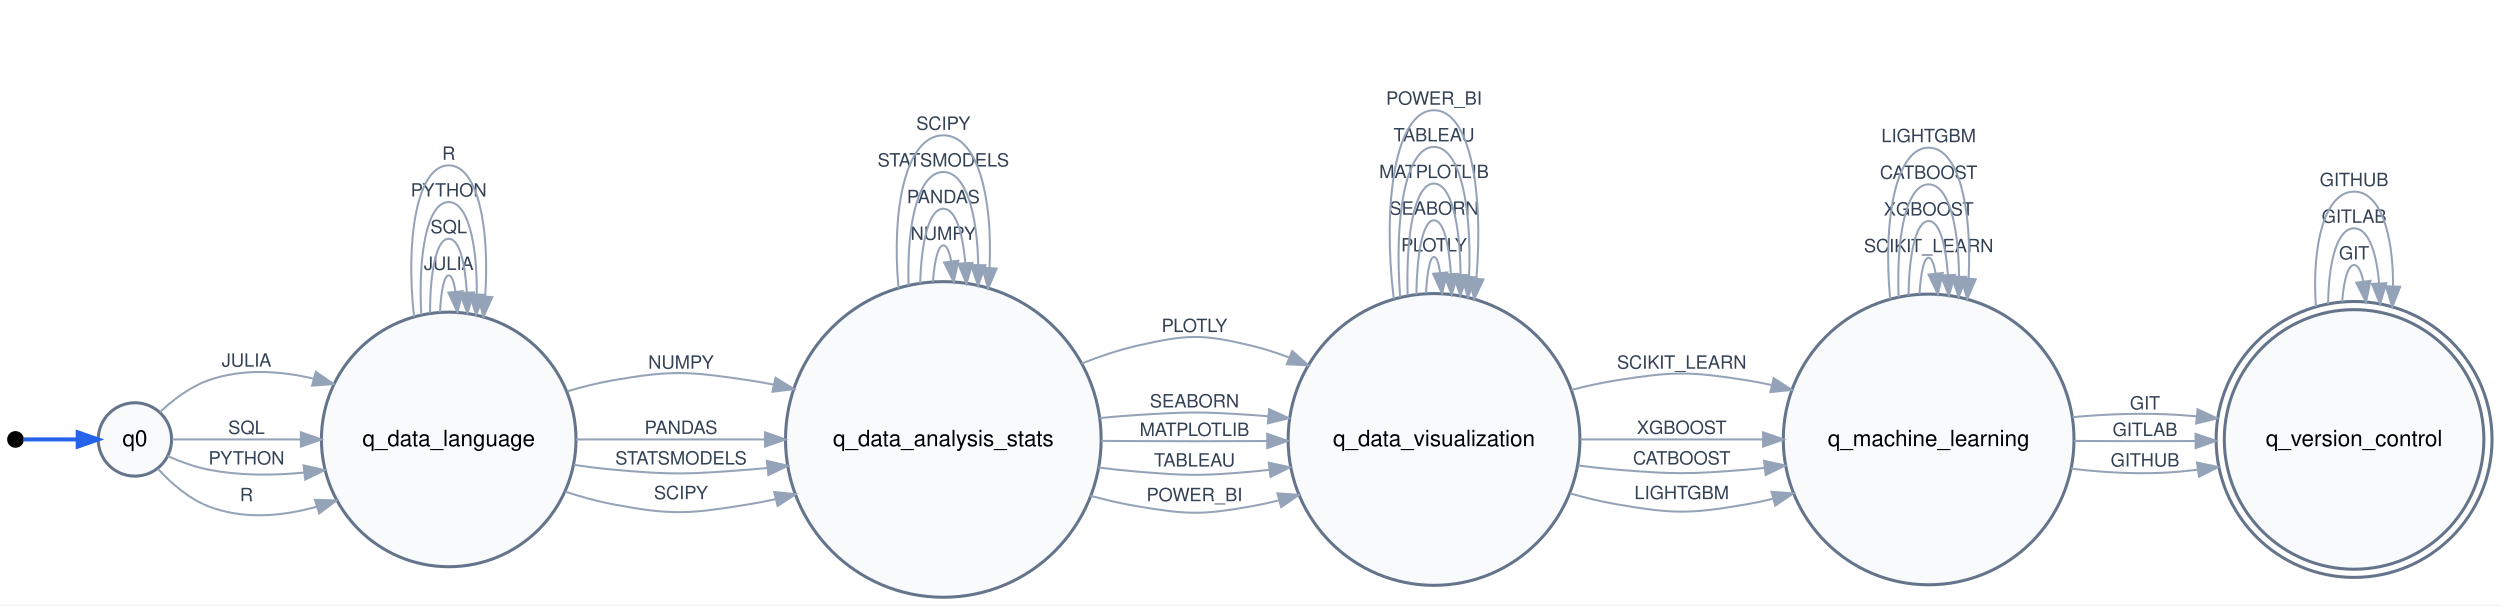
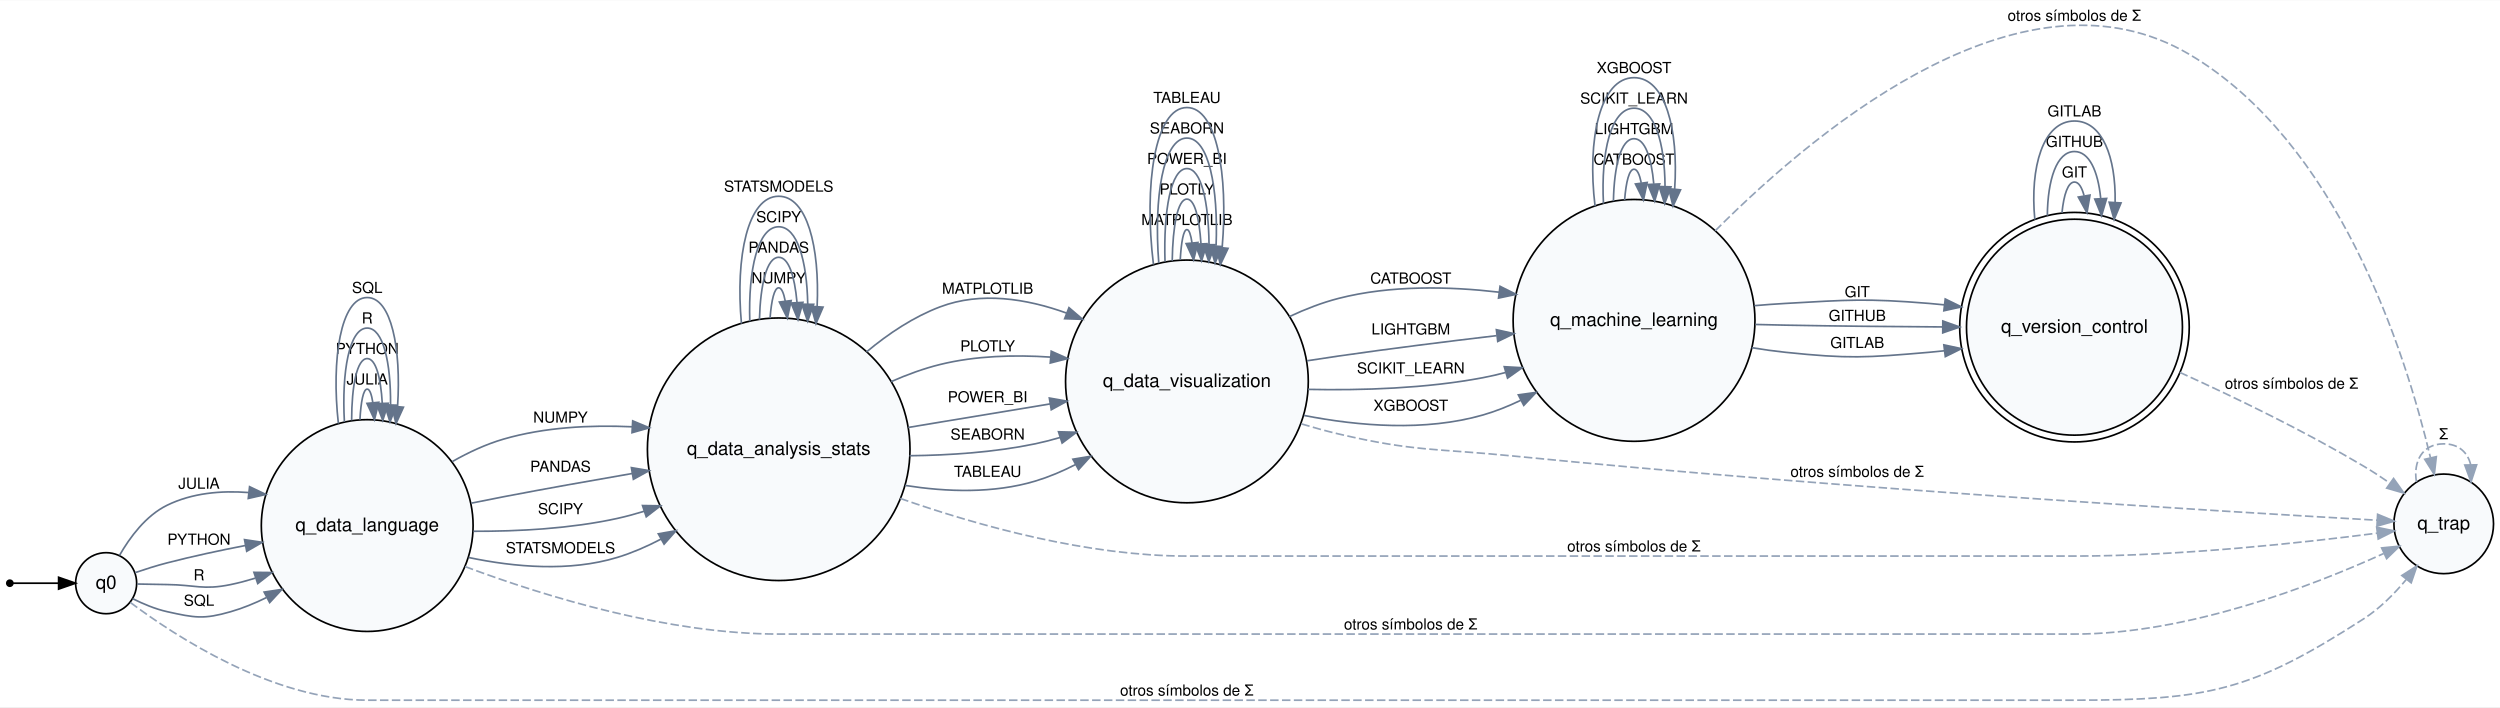
- <svg xmlns="http://www.w3.org/2000/svg" width="1227pt" height="297pt" viewBox="0.00 0.00 1226.70 296.76">
-   <g id="graph0" class="graph" transform="scale(1 1) rotate(0) translate(4 292.7587)">
-     <polygon fill="#ffffff" stroke="transparent" points="-4,4 -4,-292.759 1222.695,-292.759 1222.695,4 -4,4" />
+ <svg xmlns="http://www.w3.org/2000/svg" width="1474pt" height="417pt" viewBox="0.00 0.00 1474.49 416.80">
+   <g id="graph0" class="graph" transform="scale(1 1) rotate(0) translate(4 412.8)">
+     <polygon fill="#ffffff" stroke="transparent" points="-4,4 -4,-412.8 1470.487,-412.8 1470.487,4 -4,4" />
    <g id="node1" class="node">
-       <ellipse fill="#000000" stroke="#000000" cx="3.6" cy="-77.217" rx="3.6" ry="3.6" />
+       <ellipse fill="#000000" stroke="#000000" cx="1.8" cy="-69" rx="1.8" ry="1.8" />
    </g>
    <g id="node2" class="node">
-       <ellipse fill="#f8fafc" stroke="#64748b" stroke-width="1.5" cx="62.2" cy="-77.217" rx="18" ry="18" />
-       <text text-anchor="middle" x="62.2" y="-73.917" font-family="Helvetica,sans-Serif" font-size="11.00" fill="#000000">q0</text>
+       <ellipse fill="#f8fafc" stroke="#000000" cx="58.6" cy="-69" rx="18" ry="18" />
+       <text text-anchor="middle" x="58.6" y="-65.7" font-family="Helvetica,sans-Serif" font-size="11.00" fill="#000000">q0</text>
    </g>
    <g id="edge1" class="edge">
-       <path fill="none" stroke="#2563eb" stroke-width="2" d="M7.445,-77.217C12.945,-77.217 23.549,-77.217 33.973,-77.217" />
-       <polygon fill="#2563eb" stroke="#2563eb" stroke-width="2" points="34.14,-80.718 44.14,-77.217 34.14,-73.718 34.14,-80.718" />
+       <path fill="none" stroke="#000000" d="M3.69,-69C8.052,-69 19.311,-69 30.506,-69" />
+       <polygon fill="#000000" stroke="#000000" points="30.57,-72.5 40.57,-69 30.57,-65.5 30.57,-72.5" />
+     </g>
+     <g id="node4" class="node">
+       <ellipse fill="#f8fafc" stroke="#000000" cx="212.576" cy="-103" rx="62.456" ry="62.456" />
+       <text text-anchor="middle" x="212.576" y="-99.7" font-family="Helvetica,sans-Serif" font-size="11.00" fill="#000000">q_data_language</text>
+     </g>
+     <g id="edge2" class="edge">
+       <path fill="none" stroke="#64748b" d="M66.476,-85.403C72.541,-95.982 82.019,-108.87 94.6,-115 109.314,-122.169 126.266,-123.728 142.648,-122.47" />
+       <polygon fill="#64748b" stroke="#64748b" points="143.197,-125.931 152.749,-121.348 142.424,-118.973 143.197,-125.931" />
+       <text text-anchor="middle" x="113.349" y="-124.7" font-family="Helvetica,sans-Serif" font-size="9.00" fill="#000000">JULIA</text>
+     </g>
+     <g id="edge3" class="edge">
+       <path fill="none" stroke="#64748b" d="M75.669,-75.224C81.609,-77.246 88.349,-79.384 94.6,-81 109.409,-84.83 125.428,-88.272 140.744,-91.235" />
+       <polygon fill="#64748b" stroke="#64748b" points="140.211,-94.696 150.687,-93.111 141.51,-87.817 140.211,-94.696" />
+       <text text-anchor="middle" x="113.349" y="-91.7" font-family="Helvetica,sans-Serif" font-size="9.00" fill="#000000">PYTHON</text>
+     </g>
+     <g id="edge4" class="edge">
+       <path fill="none" stroke="#64748b" d="M76.913,-68.514C82.582,-68.385 88.849,-68.264 94.6,-68.2 111.265,-68.015 115.778,-64.823 132.098,-68.2 136.877,-69.189 141.721,-70.476 146.54,-71.971" />
+       <polygon fill="#64748b" stroke="#64748b" points="145.77,-75.406 156.365,-75.303 148.019,-68.777 145.77,-75.406" />
+       <text text-anchor="middle" x="113.349" y="-70.7" font-family="Helvetica,sans-Serif" font-size="9.00" fill="#000000">R</text>
+     </g>
+     <g id="edge5" class="edge">
+       <path fill="none" stroke="#64748b" d="M74.197,-59.908C80.343,-56.818 87.597,-53.754 94.6,-52.2 110.87,-48.59 116.088,-47.57 132.098,-52.2 139.19,-54.251 146.259,-57.135 153.096,-60.496" />
+       <polygon fill="#64748b" stroke="#64748b" points="151.781,-63.76 162.257,-65.345 155.056,-57.573 151.781,-63.76" />
+       <text text-anchor="middle" x="113.349" y="-55.7" font-family="Helvetica,sans-Serif" font-size="9.00" fill="#000000">SQL</text>
+     </g>
+     <g id="node7" class="node">
+       <ellipse fill="#f8fafc" stroke="#000000" cx="1437.3" cy="-104" rx="29.375" ry="29.375" />
+       <text text-anchor="middle" x="1437.3" y="-100.7" font-family="Helvetica,sans-Serif" font-size="11.00" fill="#000000">q_trap</text>
+     </g>
+     <g id="edge42" class="edge">
+       <path fill="none" stroke="#94a3b8" stroke-dasharray="5,2" d="M72.928,-57.606C99.061,-38.008 156.919,0 212.576,0 212.576,0 212.576,0 1219.511,0 1298.278,0 1323.903,-5.333 1390.113,-48 1399.507,-54.054 1408.014,-62.553 1415.135,-71.105" />
+       <polygon fill="#94a3b8" stroke="#94a3b8" points="1412.593,-73.536 1421.521,-79.242 1418.1,-69.214 1412.593,-73.536" />
+       <text text-anchor="middle" x="696.041" y="-2.7" font-family="Helvetica,sans-Serif" font-size="9.00" fill="#000000">otros símbolos de Σ</text>
    </g>
    <g id="node3" class="node">
-       <ellipse fill="#f8fafc" stroke="#64748b" stroke-width="1.5" cx="216.176" cy="-77.217" rx="62.456" ry="62.456" />
-       <text text-anchor="middle" x="216.176" y="-73.917" font-family="Helvetica,sans-Serif" font-size="11.00" fill="#000000">q_data_language</text>
-     </g>
-     <g id="edge2" class="edge">
-       <path fill="none" stroke="#94a3b8" d="M74.519,-90.667C80.922,-96.66 89.269,-103.068 98.2,-106.217 114.661,-112.023 132.809,-111.044 149.832,-107.061" />
-       <polygon fill="#94a3b8" stroke="#94a3b8" points="150.961,-110.382 159.703,-104.397 149.137,-103.623 150.961,-110.382" />
-       <text text-anchor="middle" x="116.949" y="-112.917" font-family="Helvetica,sans-Serif" font-size="9.00" fill="#334155">JULIA</text>
-     </g>
-     <g id="edge3" class="edge">
-       <path fill="none" stroke="#94a3b8" d="M80.468,-77.217C96.22,-77.217 120.046,-77.217 143.361,-77.217" />
-       <polygon fill="#94a3b8" stroke="#94a3b8" points="143.65,-80.718 153.65,-77.217 143.65,-73.718 143.65,-80.718" />
-       <text text-anchor="middle" x="116.949" y="-79.917" font-family="Helvetica,sans-Serif" font-size="9.00" fill="#334155">SQL</text>
-     </g>
-     <g id="edge4" class="edge">
-       <path fill="none" stroke="#94a3b8" d="M78.268,-69.044C84.349,-66.374 91.438,-63.753 98.2,-62.417 113.317,-59.431 129.649,-59.445 145.203,-60.963" />
-       <polygon fill="#94a3b8" stroke="#94a3b8" points="144.947,-64.457 155.29,-62.161 145.773,-57.506 144.947,-64.457" />
-       <text text-anchor="middle" x="116.949" y="-64.917" font-family="Helvetica,sans-Serif" font-size="9.00" fill="#334155">PYTHON</text>
-     </g>
-     <g id="edge5" class="edge">
-       <path fill="none" stroke="#94a3b8" d="M73.558,-62.727C79.954,-55.766 88.581,-48.142 98.2,-44.417 115.178,-37.843 133.999,-39.338 151.531,-44.239" />
-       <polygon fill="#94a3b8" stroke="#94a3b8" points="150.528,-47.593 161.118,-47.283 152.646,-40.921 150.528,-47.593" />
-       <text text-anchor="middle" x="116.949" y="-46.917" font-family="Helvetica,sans-Serif" font-size="9.00" fill="#334155">R</text>
+       <ellipse fill="#f8fafc" stroke="#000000" cx="455.276" cy="-148" rx="77.436" ry="77.436" />
+       <text text-anchor="middle" x="455.276" y="-144.7" font-family="Helvetica,sans-Serif" font-size="11.00" fill="#000000">q_data_analysis_stats</text>
+     </g>
+     <g id="edge7" class="edge">
+       <path fill="none" stroke="#64748b" d="M450.173,-225.336C451.013,-236.054 452.714,-243.217 455.276,-243.217 456.916,-243.217 458.204,-240.277 459.139,-235.346" />
+       <polygon fill="#64748b" stroke="#64748b" points="462.623,-235.69 460.378,-225.336 455.676,-234.83 462.623,-235.69" />
+       <text text-anchor="middle" x="455.276" y="-245.917" font-family="Helvetica,sans-Serif" font-size="9.00" fill="#000000">NUMPY</text>
+     </g>
+     <g id="edge8" class="edge">
+       <path fill="none" stroke="#64748b" d="M443.915,-224.462C444.489,-245.317 448.276,-261.217 455.276,-261.217 461.072,-261.217 464.665,-250.313 466.055,-234.721" />
+       <polygon fill="#64748b" stroke="#64748b" points="469.565,-234.644 466.636,-224.462 462.576,-234.249 469.565,-234.644" />
+       <text text-anchor="middle" x="455.276" y="-263.917" font-family="Helvetica,sans-Serif" font-size="9.00" fill="#000000">PANDAS</text>
+     </g>
+     <g id="edge11" class="edge">
+       <path fill="none" stroke="#64748b" d="M438.224,-223.512C437.261,-253.797 442.944,-279.217 455.276,-279.217 466.21,-279.217 471.917,-259.23 472.399,-233.587" />
+       <polygon fill="#64748b" stroke="#64748b" points="475.898,-233.486 472.327,-223.512 468.898,-233.536 475.898,-233.486" />
+       <text text-anchor="middle" x="455.276" y="-281.917" font-family="Helvetica,sans-Serif" font-size="9.00" fill="#000000">SCIPY</text>
+     </g>
+     <g id="edge13" class="edge">
+       <path fill="none" stroke="#64748b" d="M433.308,-222.089C429.665,-261.452 436.987,-297.217 455.276,-297.217 471.992,-297.217 479.546,-267.335 477.939,-232.137" />
+       <polygon fill="#64748b" stroke="#64748b" points="481.426,-231.823 477.243,-222.089 474.442,-232.307 481.426,-231.823" />
+       <text text-anchor="middle" x="455.276" y="-299.917" font-family="Helvetica,sans-Serif" font-size="9.00" fill="#000000">STATSMODELS</text>
+     </g>
+     <g id="node5" class="node">
+       <ellipse fill="#f8fafc" stroke="#000000" cx="696.041" cy="-188" rx="71.582" ry="71.582" />
+       <text text-anchor="middle" x="696.041" y="-184.7" font-family="Helvetica,sans-Serif" font-size="11.00" fill="#000000">q_data_visualization</text>
    </g>
    <g id="edge6" class="edge">
-       <path fill="none" stroke="#94a3b8" d="M211.887,-139.643C212.473,-150.307 213.903,-157.696 216.176,-157.696 217.632,-157.696 218.742,-154.663 219.506,-149.68" />
-       <polygon fill="#94a3b8" stroke="#94a3b8" points="222.998,-149.93 220.464,-139.643 216.029,-149.265 222.998,-149.93" />
-       <text text-anchor="middle" x="216.176" y="-160.396" font-family="Helvetica,sans-Serif" font-size="9.00" fill="#334155">JULIA</text>
-     </g>
-     <g id="edge7" class="edge">
-       <path fill="none" stroke="#94a3b8" d="M206.989,-139.246C207.036,-159.538 210.099,-175.696 216.176,-175.696 221.208,-175.696 224.173,-164.615 225.071,-149.282" />
-       <polygon fill="#94a3b8" stroke="#94a3b8" points="228.571,-149.344 225.363,-139.246 221.574,-149.14 228.571,-149.344" />
-       <text text-anchor="middle" x="216.176" y="-178.396" font-family="Helvetica,sans-Serif" font-size="9.00" fill="#334155">SQL</text>
-     </g>
-     <g id="edge8" class="edge">
-       <path fill="none" stroke="#94a3b8" d="M202.731,-138.341C201.071,-167.742 205.553,-193.696 216.176,-193.696 225.554,-193.696 230.146,-173.469 229.951,-148.499" />
-       <polygon fill="#94a3b8" stroke="#94a3b8" points="233.444,-148.222 229.621,-138.341 226.448,-148.45 233.444,-148.222" />
-       <text text-anchor="middle" x="216.176" y="-196.396" font-family="Helvetica,sans-Serif" font-size="9.00" fill="#334155">PYTHON</text>
+       <path fill="none" stroke="#64748b" d="M507.057,-205.399C520.064,-216.265 534.822,-226.076 550.493,-232 574.472,-241.065 601.202,-236.922 625.146,-228.286" />
+       <polygon fill="#64748b" stroke="#64748b" points="626.476,-231.524 634.521,-224.63 623.933,-225.002 626.476,-231.524" />
+       <text text-anchor="middle" x="578.496" y="-239.7" font-family="Helvetica,sans-Serif" font-size="9.00" fill="#000000">MATPLOTLIB</text>
    </g>
    <g id="edge9" class="edge">
-       <path fill="none" stroke="#94a3b8" d="M199.175,-137.371C194.909,-175.35 200.576,-211.696 216.176,-211.696 230.374,-211.696 236.344,-181.587 234.086,-147.543" />
-       <polygon fill="#94a3b8" stroke="#94a3b8" points="237.553,-147.02 233.177,-137.371 230.581,-147.643 237.553,-147.02" />
-       <text text-anchor="middle" x="216.176" y="-214.396" font-family="Helvetica,sans-Serif" font-size="9.00" fill="#334155">R</text>
-     </g>
-     <g id="node4" class="node">
-       <ellipse fill="#f8fafc" stroke="#64748b" stroke-width="1.5" cx="458.875" cy="-77.217" rx="77.436" ry="77.436" />
-       <text text-anchor="middle" x="458.875" y="-73.917" font-family="Helvetica,sans-Serif" font-size="11.00" fill="#000000">q_data_analysis_stats</text>
+       <path fill="none" stroke="#64748b" d="M521.55,-187.872C530.991,-192.033 540.794,-195.608 550.493,-198 571.298,-203.13 594.248,-203.778 615.653,-202.345" />
+       <polygon fill="#64748b" stroke="#64748b" points="616.013,-205.827 625.691,-201.517 615.437,-198.851 616.013,-205.827" />
+       <text text-anchor="middle" x="578.496" y="-205.7" font-family="Helvetica,sans-Serif" font-size="9.00" fill="#000000">PLOTLY</text>
    </g>
    <g id="edge10" class="edge">
-       <path fill="none" stroke="#94a3b8" d="M274.433,-100.849C281.812,-103.055 289.339,-104.94 296.654,-106.217 325.989,-111.342 334.203,-110.603 363.658,-106.217 367.584,-105.633 371.572,-104.92 375.579,-104.106" />
-       <polygon fill="#94a3b8" stroke="#94a3b8" points="376.551,-107.475 385.555,-101.891 375.034,-100.642 376.551,-107.475" />
-       <text text-anchor="middle" x="330.156" y="-111.917" font-family="Helvetica,sans-Serif" font-size="9.00" fill="#334155">NUMPY</text>
-     </g>
-     <g id="edge11" class="edge">
-       <path fill="none" stroke="#94a3b8" d="M278.677,-77.217C306.816,-77.217 340.526,-77.217 371.138,-77.217" />
-       <polygon fill="#94a3b8" stroke="#94a3b8" points="371.388,-80.718 381.388,-77.217 371.388,-73.718 371.388,-80.718" />
-       <text text-anchor="middle" x="330.156" y="-79.917" font-family="Helvetica,sans-Serif" font-size="9.00" fill="#334155">PANDAS</text>
+       <path fill="none" stroke="#64748b" d="M531.669,-160.858C538.037,-161.923 544.375,-162.982 550.493,-164 571.538,-167.503 594.299,-171.268 615.431,-174.753" />
+       <polygon fill="#64748b" stroke="#64748b" points="614.899,-178.213 625.335,-176.386 616.038,-171.306 614.899,-178.213" />
+       <text text-anchor="middle" x="578.496" y="-175.7" font-family="Helvetica,sans-Serif" font-size="9.00" fill="#000000">POWER_BI</text>
    </g>
    <g id="edge12" class="edge">
-       <path fill="none" stroke="#94a3b8" d="M277.532,-64.747C283.967,-63.795 290.429,-62.985 296.654,-62.417 326.31,-59.713 333.967,-60.124 363.658,-62.417 366.551,-62.641 369.489,-62.902 372.452,-63.195" />
-       <polygon fill="#94a3b8" stroke="#94a3b8" points="372.279,-66.696 382.599,-64.302 373.038,-59.738 372.279,-66.696" />
-       <text text-anchor="middle" x="330.156" y="-64.917" font-family="Helvetica,sans-Serif" font-size="9.00" fill="#334155">STATSMODELS</text>
-     </g>
-     <g id="edge13" class="edge">
-       <path fill="none" stroke="#94a3b8" d="M273.422,-51.604C281.103,-49.058 288.98,-46.879 296.654,-45.417 325.908,-39.847 334.264,-40.639 363.658,-45.417 367.867,-46.102 372.142,-46.946 376.431,-47.913" />
-       <polygon fill="#94a3b8" stroke="#94a3b8" points="375.893,-51.385 386.44,-50.375 377.565,-44.587 375.893,-51.385" />
-       <text text-anchor="middle" x="330.156" y="-47.917" font-family="Helvetica,sans-Serif" font-size="9.00" fill="#334155">SCIPY</text>
+       <path fill="none" stroke="#64748b" d="M532.438,-144.182C556.382,-144.449 582.721,-146.242 606.5,-151.2 611.413,-152.224 616.398,-153.51 621.371,-154.983" />
+       <polygon fill="#64748b" stroke="#64748b" points="620.308,-158.318 630.899,-158.025 622.438,-151.649 620.308,-158.318" />
+       <text text-anchor="middle" x="578.496" y="-153.7" font-family="Helvetica,sans-Serif" font-size="9.00" fill="#000000">SEABORN</text>
    </g>
    <g id="edge14" class="edge">
-       <path fill="none" stroke="#94a3b8" d="M453.772,-154.553C454.613,-165.271 456.314,-172.435 458.875,-172.435 460.517,-172.435 461.804,-169.495 462.739,-164.564" />
-       <polygon fill="#94a3b8" stroke="#94a3b8" points="466.223,-164.908 463.978,-154.553 459.276,-164.047 466.223,-164.908" />
-       <text text-anchor="middle" x="458.875" y="-175.135" font-family="Helvetica,sans-Serif" font-size="9.00" fill="#334155">NUMPY</text>
+       <path fill="none" stroke="#64748b" d="M529.75,-126.683C554.532,-122.758 582.039,-121.887 606.5,-129.2 614.568,-131.612 622.584,-135.011 630.313,-138.971" />
+       <polygon fill="#64748b" stroke="#64748b" points="628.787,-142.126 639.24,-143.853 632.145,-135.984 628.787,-142.126" />
+       <text text-anchor="middle" x="578.496" y="-131.7" font-family="Helvetica,sans-Serif" font-size="9.00" fill="#000000">TABLEAU</text>
+     </g>
+     <g id="edge43" class="edge">
+       <path fill="none" stroke="#94a3b8" stroke-dasharray="5,2" d="M526.963,-118.989C574.183,-102.455 637.82,-85 696.041,-85 696.041,-85 696.041,-85 1219.511,-85 1282.099,-85 1354.422,-92.884 1397.969,-98.495" />
+       <polygon fill="#94a3b8" stroke="#94a3b8" points="1397.761,-101.997 1408.132,-99.83 1398.674,-95.057 1397.761,-101.997" />
+       <text text-anchor="middle" x="959.749" y="-87.7" font-family="Helvetica,sans-Serif" font-size="9.00" fill="#000000">otros símbolos de Σ</text>
+     </g>
+     <g id="edge16" class="edge">
+       <path fill="none" stroke="#64748b" d="M262.88,-140.802C272.458,-146.241 282.728,-151.004 293.054,-154 317.08,-160.972 343.95,-162.387 368.801,-161.261" />
+       <polygon fill="#64748b" stroke="#64748b" points="369.171,-164.746 378.946,-160.659 368.756,-157.758 369.171,-164.746" />
+       <text text-anchor="middle" x="326.556" y="-163.7" font-family="Helvetica,sans-Serif" font-size="9.00" fill="#000000">NUMPY</text>
+     </g>
+     <g id="edge17" class="edge">
+       <path fill="none" stroke="#64748b" d="M274.043,-116.23C280.456,-117.537 286.883,-118.816 293.054,-120 317.6,-124.709 344.306,-129.468 368.832,-133.694" />
+       <polygon fill="#64748b" stroke="#64748b" points="368.387,-137.169 378.834,-135.409 369.569,-130.269 368.387,-137.169" />
+       <text text-anchor="middle" x="326.556" y="-134.7" font-family="Helvetica,sans-Serif" font-size="9.00" fill="#000000">PANDAS</text>
+     </g>
+     <g id="edge20" class="edge">
+       <path fill="none" stroke="#64748b" d="M275.28,-99.629C301.723,-99.531 332.665,-101.171 360.058,-107.2 365.327,-108.36 370.669,-109.808 375.994,-111.461" />
+       <polygon fill="#64748b" stroke="#64748b" points="374.949,-114.802 385.542,-114.64 377.16,-108.16 374.949,-114.802" />
+       <text text-anchor="middle" x="326.556" y="-109.7" font-family="Helvetica,sans-Serif" font-size="9.00" fill="#000000">SCIPY</text>
+     </g>
+     <g id="edge22" class="edge">
+       <path fill="none" stroke="#64748b" d="M272.381,-84.163C299.58,-78.432 331.905,-75.64 360.058,-84.2 368.796,-86.857 377.462,-90.612 385.8,-94.986" />
+       <polygon fill="#64748b" stroke="#64748b" points="384.269,-98.139 394.707,-99.952 387.678,-92.025 384.269,-98.139" />
+       <text text-anchor="middle" x="326.556" y="-86.7" font-family="Helvetica,sans-Serif" font-size="9.00" fill="#000000">STATSMODELS</text>
    </g>
    <g id="edge15" class="edge">
-       <path fill="none" stroke="#94a3b8" d="M447.515,-153.68C448.089,-174.534 451.876,-190.435 458.875,-190.435 464.672,-190.435 468.265,-179.53 469.655,-163.938" />
-       <polygon fill="#94a3b8" stroke="#94a3b8" points="473.165,-163.862 470.236,-153.68 466.176,-163.466 473.165,-163.862" />
-       <text text-anchor="middle" x="458.875" y="-193.135" font-family="Helvetica,sans-Serif" font-size="9.00" fill="#334155">PANDAS</text>
-     </g>
-     <g id="edge16" class="edge">
-       <path fill="none" stroke="#94a3b8" d="M441.824,-152.729C440.861,-183.015 446.544,-208.435 458.875,-208.435 469.81,-208.435 475.517,-188.448 475.998,-162.804" />
-       <polygon fill="#94a3b8" stroke="#94a3b8" points="479.498,-162.704 475.927,-152.729 472.498,-162.754 479.498,-162.704" />
-       <text text-anchor="middle" x="458.875" y="-211.135" font-family="Helvetica,sans-Serif" font-size="9.00" fill="#334155">STATSMODELS</text>
-     </g>
-     <g id="edge17" class="edge">
-       <path fill="none" stroke="#94a3b8" d="M436.908,-151.306C433.265,-190.669 440.587,-226.435 458.875,-226.435 475.592,-226.435 483.147,-196.552 481.539,-161.354" />
-       <polygon fill="#94a3b8" stroke="#94a3b8" points="485.026,-161.04 480.843,-151.306 478.043,-161.524 485.026,-161.04" />
-       <text text-anchor="middle" x="458.875" y="-229.135" font-family="Helvetica,sans-Serif" font-size="9.00" fill="#334155">SCIPY</text>
-     </g>
-     <g id="node5" class="node">
-       <ellipse fill="#f8fafc" stroke="#64748b" stroke-width="1.5" cx="699.641" cy="-77.217" rx="71.582" ry="71.582" />
-       <text text-anchor="middle" x="699.641" y="-73.917" font-family="Helvetica,sans-Serif" font-size="11.00" fill="#000000">q_data_visualization</text>
+       <path fill="none" stroke="#64748b" d="M208.287,-165.425C208.873,-176.09 210.303,-183.478 212.576,-183.478 214.032,-183.478 215.142,-180.446 215.906,-175.463" />
+       <polygon fill="#64748b" stroke="#64748b" points="219.398,-175.713 216.864,-165.425 212.429,-175.047 219.398,-175.713" />
+       <text text-anchor="middle" x="212.576" y="-186.178" font-family="Helvetica,sans-Serif" font-size="9.00" fill="#000000">JULIA</text>
    </g>
    <g id="edge18" class="edge">
-       <path fill="none" stroke="#94a3b8" d="M526.704,-114.449C535.697,-118.046 544.966,-121.128 554.093,-123.217 578.357,-128.772 585.905,-129.069 610.1,-123.217 616.231,-121.735 622.413,-119.755 628.51,-117.45" />
-       <polygon fill="#94a3b8" stroke="#94a3b8" points="630.062,-120.597 638.002,-113.581 627.42,-114.114 630.062,-120.597" />
-       <text text-anchor="middle" x="582.096" y="-129.917" font-family="Helvetica,sans-Serif" font-size="9.00" fill="#334155">PLOTLY</text>
+       <path fill="none" stroke="#64748b" d="M203.389,-165.029C203.436,-185.321 206.499,-201.478 212.576,-201.478 217.608,-201.478 220.573,-190.398 221.471,-175.064" />
+       <polygon fill="#64748b" stroke="#64748b" points="224.971,-175.126 221.763,-165.029 217.974,-174.923 224.971,-175.126" />
+       <text text-anchor="middle" x="212.576" y="-204.178" font-family="Helvetica,sans-Serif" font-size="9.00" fill="#000000">PYTHON</text>
    </g>
    <g id="edge19" class="edge">
-       <path fill="none" stroke="#94a3b8" d="M535.452,-87.715C541.749,-88.32 548.023,-88.837 554.093,-89.217 578.936,-90.777 585.263,-90.874 610.1,-89.217 612.795,-89.038 615.532,-88.828 618.294,-88.593" />
-       <polygon fill="#94a3b8" stroke="#94a3b8" points="618.744,-92.066 628.37,-87.64 618.085,-85.097 618.744,-92.066" />
-       <text text-anchor="middle" x="582.096" y="-92.917" font-family="Helvetica,sans-Serif" font-size="9.00" fill="#334155">SEABORN</text>
-     </g>
-     <g id="edge20" class="edge">
-       <path fill="none" stroke="#94a3b8" d="M536.304,-76.513C542.323,-76.474 548.307,-76.442 554.093,-76.417 578.985,-76.313 585.208,-76.306 610.1,-76.417 612.616,-76.429 615.173,-76.442 617.754,-76.456" />
-       <polygon fill="#94a3b8" stroke="#94a3b8" points="617.777,-79.956 627.799,-76.519 617.821,-72.957 617.777,-79.956" />
-       <text text-anchor="middle" x="582.096" y="-78.917" font-family="Helvetica,sans-Serif" font-size="9.00" fill="#334155">MATPLOTLIB</text>
+       <path fill="none" stroke="#64748b" d="M199.131,-164.124C197.471,-193.525 201.953,-219.478 212.576,-219.478 221.954,-219.478 226.546,-199.251 226.351,-174.282" />
+       <polygon fill="#64748b" stroke="#64748b" points="229.844,-174.005 226.021,-164.124 222.848,-174.233 229.844,-174.005" />
+       <text text-anchor="middle" x="212.576" y="-222.178" font-family="Helvetica,sans-Serif" font-size="9.00" fill="#000000">R</text>
    </g>
    <g id="edge21" class="edge">
-       <path fill="none" stroke="#94a3b8" d="M534.875,-63.463C541.359,-62.637 547.83,-61.934 554.093,-61.417 578.901,-59.373 585.303,-59.246 610.1,-61.417 612.975,-61.669 615.895,-61.965 618.841,-62.299" />
-       <polygon fill="#94a3b8" stroke="#94a3b8" points="618.563,-65.791 628.921,-63.563 619.434,-58.846 618.563,-65.791" />
-       <text text-anchor="middle" x="582.096" y="-63.917" font-family="Helvetica,sans-Serif" font-size="9.00" fill="#334155">TABLEAU</text>
-     </g>
-     <g id="edge22" class="edge">
-       <path fill="none" stroke="#94a3b8" d="M531.011,-49.605C538.713,-47.49 546.505,-45.688 554.093,-44.417 578.643,-40.307 585.591,-40.07 610.1,-44.417 614.529,-45.203 619.027,-46.192 623.529,-47.331" />
-       <polygon fill="#94a3b8" stroke="#94a3b8" points="622.795,-50.759 633.366,-50.046 624.657,-44.011 622.795,-50.759" />
-       <text text-anchor="middle" x="582.096" y="-46.917" font-family="Helvetica,sans-Serif" font-size="9.00" fill="#334155">POWER_BI</text>
+       <path fill="none" stroke="#64748b" d="M195.575,-163.154C191.309,-201.132 196.976,-237.478 212.576,-237.478 226.774,-237.478 232.744,-207.37 230.486,-173.325" />
+       <polygon fill="#64748b" stroke="#64748b" points="233.953,-172.802 229.577,-163.154 226.981,-173.425 233.953,-172.802" />
+       <text text-anchor="middle" x="212.576" y="-240.178" font-family="Helvetica,sans-Serif" font-size="9.00" fill="#000000">SQL</text>
+     </g>
+     <g id="edge44" class="edge">
+       <path fill="none" stroke="#94a3b8" stroke-dasharray="5,2" d="M270.302,-78.804C318.783,-60.681 390.348,-39 455.276,-39 455.276,-39 455.276,-39 1219.511,-39 1286.136,-39 1359.617,-67.276 1401.927,-86.529" />
+       <polygon fill="#94a3b8" stroke="#94a3b8" points="1400.685,-89.811 1411.229,-90.846 1403.632,-83.462 1400.685,-89.811" />
+       <text text-anchor="middle" x="828.086" y="-41.7" font-family="Helvetica,sans-Serif" font-size="9.00" fill="#000000">otros símbolos de Σ</text>
+     </g>
+     <g id="edge25" class="edge">
+       <path fill="none" stroke="#64748b" d="M692.095,-259.659C692.709,-270.326 694.025,-277.541 696.041,-277.541 697.333,-277.541 698.337,-274.58 699.053,-269.647" />
+       <polygon fill="#64748b" stroke="#64748b" points="702.541,-269.941 699.987,-259.659 695.572,-269.29 702.541,-269.941" />
+       <text text-anchor="middle" x="696.041" y="-280.241" font-family="Helvetica,sans-Serif" font-size="9.00" fill="#000000">MATPLOTLIB</text>
+     </g>
+     <g id="edge26" class="edge">
+       <path fill="none" stroke="#64748b" d="M687.371,-259.103C687.691,-279.657 690.581,-295.541 696.041,-295.541 700.563,-295.541 703.322,-284.648 704.319,-269.23" />
+       <polygon fill="#64748b" stroke="#64748b" points="707.821,-269.231 704.711,-259.103 700.826,-268.959 707.821,-269.231" />
+       <text text-anchor="middle" x="696.041" y="-298.241" font-family="Helvetica,sans-Serif" font-size="9.00" fill="#000000">PLOTLY</text>
+     </g>
+     <g id="edge27" class="edge">
+       <path fill="none" stroke="#64748b" d="M683.116,-258.666C682.183,-288.332 686.492,-313.541 696.041,-313.541 704.472,-313.541 708.817,-293.894 709.079,-268.878" />
+       <polygon fill="#64748b" stroke="#64748b" points="712.576,-268.627 708.967,-258.666 705.577,-268.704 712.576,-268.627" />
+       <text text-anchor="middle" x="696.041" y="-316.241" font-family="Helvetica,sans-Serif" font-size="9.00" fill="#000000">POWER_BI</text>
+     </g>
+     <g id="edge29" class="edge">
+       <path fill="none" stroke="#64748b" d="M679.444,-257.789C676.417,-296.234 681.949,-331.541 696.041,-331.541 708.867,-331.541 714.602,-302.293 713.247,-268.051" />
+       <polygon fill="#64748b" stroke="#64748b" points="716.724,-267.564 712.638,-257.789 709.736,-267.978 716.724,-267.564" />
+       <text text-anchor="middle" x="696.041" y="-334.241" font-family="Helvetica,sans-Serif" font-size="9.00" fill="#000000">SEABORN</text>
+     </g>
+     <g id="edge30" class="edge">
+       <path fill="none" stroke="#64748b" d="M676.31,-256.898C670.546,-303.712 677.123,-349.541 696.041,-349.541 713.592,-349.541 720.521,-310.096 716.828,-267.014" />
+       <polygon fill="#64748b" stroke="#64748b" points="720.292,-266.48 715.772,-256.898 713.33,-267.207 720.292,-266.48" />
+       <text text-anchor="middle" x="696.041" y="-352.241" font-family="Helvetica,sans-Serif" font-size="9.00" fill="#000000">TABLEAU</text>
+     </g>
+     <g id="node6" class="node">
+       <ellipse fill="#f8fafc" stroke="#000000" cx="959.749" cy="-224" rx="71.321" ry="71.321" />
+       <text text-anchor="middle" x="959.749" y="-220.7" font-family="Helvetica,sans-Serif" font-size="11.00" fill="#000000">q_machine_learning</text>
    </g>
    <g id="edge23" class="edge">
-       <path fill="none" stroke="#94a3b8" d="M695.695,-148.876C696.309,-159.544 697.625,-166.759 699.641,-166.759 700.933,-166.759 701.937,-163.798 702.653,-158.865" />
-       <polygon fill="#94a3b8" stroke="#94a3b8" points="706.141,-159.159 703.587,-148.876 699.172,-158.507 706.141,-159.159" />
-       <text text-anchor="middle" x="699.641" y="-169.459" font-family="Helvetica,sans-Serif" font-size="9.00" fill="#334155">PLOTLY</text>
+       <path fill="none" stroke="#64748b" d="M756.502,-226.258C765.929,-230.68 775.797,-234.498 785.582,-237 815.934,-244.762 850.156,-244.141 880.18,-240.639" />
+       <polygon fill="#64748b" stroke="#64748b" points="880.719,-244.099 890.19,-239.349 879.824,-237.156 880.719,-244.099" />
+       <text text-anchor="middle" x="828.086" y="-245.7" font-family="Helvetica,sans-Serif" font-size="9.00" fill="#000000">CATBOOST</text>
    </g>
    <g id="edge24" class="edge">
-       <path fill="none" stroke="#94a3b8" d="M690.971,-148.32C691.291,-168.874 694.181,-184.759 699.641,-184.759 704.163,-184.759 706.922,-173.865 707.919,-158.447" />
-       <polygon fill="#94a3b8" stroke="#94a3b8" points="711.421,-158.448 708.311,-148.32 704.426,-158.177 711.421,-158.448" />
-       <text text-anchor="middle" x="699.641" y="-187.459" font-family="Helvetica,sans-Serif" font-size="9.00" fill="#334155">SEABORN</text>
-     </g>
-     <g id="edge25" class="edge">
-       <path fill="none" stroke="#94a3b8" d="M686.716,-147.883C685.783,-177.549 690.092,-202.759 699.641,-202.759 708.072,-202.759 712.418,-183.111 712.679,-158.096" />
-       <polygon fill="#94a3b8" stroke="#94a3b8" points="716.176,-157.844 712.567,-147.883 709.177,-157.921 716.176,-157.844" />
-       <text text-anchor="middle" x="699.641" y="-205.459" font-family="Helvetica,sans-Serif" font-size="9.00" fill="#334155">MATPLOTLIB</text>
-     </g>
-     <g id="edge26" class="edge">
-       <path fill="none" stroke="#94a3b8" d="M683.044,-147.006C680.017,-185.451 685.549,-220.759 699.641,-220.759 712.467,-220.759 718.202,-191.511 716.847,-157.269" />
-       <polygon fill="#94a3b8" stroke="#94a3b8" points="720.324,-156.781 716.238,-147.006 713.336,-157.196 720.324,-156.781" />
-       <text text-anchor="middle" x="699.641" y="-223.459" font-family="Helvetica,sans-Serif" font-size="9.00" fill="#334155">TABLEAU</text>
-     </g>
-     <g id="edge27" class="edge">
-       <path fill="none" stroke="#94a3b8" d="M679.91,-146.115C674.146,-192.929 680.723,-238.759 699.641,-238.759 717.192,-238.759 724.121,-199.314 720.428,-156.232" />
-       <polygon fill="#94a3b8" stroke="#94a3b8" points="723.892,-155.697 719.372,-146.115 716.929,-156.424 723.892,-155.697" />
-       <text text-anchor="middle" x="699.641" y="-241.459" font-family="Helvetica,sans-Serif" font-size="9.00" fill="#334155">POWER_BI</text>
-     </g>
-     <g id="node6" class="node">
-       <ellipse fill="#f8fafc" stroke="#64748b" stroke-width="1.5" cx="942.349" cy="-77.217" rx="71.321" ry="71.321" />
-       <text text-anchor="middle" x="942.349" y="-73.917" font-family="Helvetica,sans-Serif" font-size="11.00" fill="#000000">q_machine_learning</text>
+       <path fill="none" stroke="#64748b" d="M766.866,-200.173C773.189,-201.167 779.498,-202.124 785.582,-203 815.919,-207.368 849.319,-211.547 878.686,-215.01" />
+       <polygon fill="#64748b" stroke="#64748b" points="878.555,-218.518 888.894,-216.205 879.368,-211.566 878.555,-218.518" />
+       <text text-anchor="middle" x="828.086" y="-215.7" font-family="Helvetica,sans-Serif" font-size="9.00" fill="#000000">LIGHTGBM</text>
    </g>
    <g id="edge28" class="edge">
-       <path fill="none" stroke="#94a3b8" d="M767.053,-101.507C774.443,-103.431 781.919,-105.071 789.182,-106.217 817.282,-110.654 825.092,-110.672 853.189,-106.217 857.145,-105.59 861.165,-104.816 865.199,-103.928" />
-       <polygon fill="#94a3b8" stroke="#94a3b8" points="866.329,-107.255 875.229,-101.507 864.687,-100.451 866.329,-107.255" />
-       <text text-anchor="middle" x="821.186" y="-111.917" font-family="Helvetica,sans-Serif" font-size="9.00" fill="#334155">SCIKIT_LEARN</text>
-     </g>
-     <g id="edge29" class="edge">
-       <path fill="none" stroke="#94a3b8" d="M771.476,-77.217C799.61,-77.217 832.03,-77.217 861.019,-77.217" />
-       <polygon fill="#94a3b8" stroke="#94a3b8" points="861.117,-80.718 871.117,-77.217 861.117,-73.718 861.117,-80.718" />
-       <text text-anchor="middle" x="821.186" y="-79.917" font-family="Helvetica,sans-Serif" font-size="9.00" fill="#334155">XGBOOST</text>
-     </g>
-     <g id="edge30" class="edge">
-       <path fill="none" stroke="#94a3b8" d="M770.38,-64.427C776.722,-63.613 783.058,-62.92 789.182,-62.417 817.534,-60.09 824.838,-60.08 853.189,-62.417 856.048,-62.653 858.953,-62.931 861.883,-63.243" />
-       <polygon fill="#94a3b8" stroke="#94a3b8" points="861.571,-66.73 871.912,-64.427 862.392,-59.778 861.571,-66.73" />
-       <text text-anchor="middle" x="821.186" y="-64.917" font-family="Helvetica,sans-Serif" font-size="9.00" fill="#334155">CATBOOST</text>
+       <path fill="none" stroke="#64748b" d="M767.515,-183.309C799.328,-182.651 837.092,-183.845 870.589,-190.2 875.009,-191.038 879.494,-192.079 883.982,-193.271" />
+       <polygon fill="#64748b" stroke="#64748b" points="883.208,-196.69 893.787,-196.099 885.148,-189.965 883.208,-196.69" />
+       <text text-anchor="middle" x="828.086" y="-192.7" font-family="Helvetica,sans-Serif" font-size="9.00" fill="#000000">SCIKIT_LEARN</text>
    </g>
    <g id="edge31" class="edge">
-       <path fill="none" stroke="#94a3b8" d="M766.452,-50.73C774.022,-48.558 781.704,-46.706 789.182,-45.417 817.217,-40.587 825.158,-40.568 853.189,-45.417 857.379,-46.142 861.633,-47.045 865.895,-48.084" />
-       <polygon fill="#94a3b8" stroke="#94a3b8" points="865.264,-51.538 875.828,-50.73 867.066,-44.773 865.264,-51.538" />
-       <text text-anchor="middle" x="821.186" y="-47.917" font-family="Helvetica,sans-Serif" font-size="9.00" fill="#334155">LIGHTGBM</text>
+       <path fill="none" stroke="#64748b" d="M765.044,-167.952C797.559,-161.587 836.586,-158.437 870.589,-168.2 878.117,-170.362 885.625,-173.365 892.909,-176.868" />
+       <polygon fill="#64748b" stroke="#64748b" points="891.507,-180.082 902,-181.546 894.71,-173.858 891.507,-180.082" />
+       <text text-anchor="middle" x="828.086" y="-170.7" font-family="Helvetica,sans-Serif" font-size="9.00" fill="#000000">XGBOOST</text>
+     </g>
+     <g id="edge45" class="edge">
+       <path fill="none" stroke="#94a3b8" stroke-dasharray="5,2" d="M763.563,-162.968C770.932,-160.733 778.374,-158.684 785.582,-157 830.517,-146.506 842.672,-148.568 888.589,-144 1079.212,-125.037 1307.936,-111.236 1398.063,-106.147" />
+       <polygon fill="#94a3b8" stroke="#94a3b8" points="1398.317,-109.639 1408.105,-105.584 1397.925,-102.65 1398.317,-109.639" />
+       <text text-anchor="middle" x="1091.413" y="-131.7" font-family="Helvetica,sans-Serif" font-size="9.00" fill="#000000">otros símbolos de Σ</text>
    </g>
    <g id="edge32" class="edge">
-       <path fill="none" stroke="#94a3b8" d="M937.841,-148.571C938.543,-159.193 940.046,-166.378 942.349,-166.378 943.824,-166.378 944.971,-163.429 945.789,-158.517" />
-       <polygon fill="#94a3b8" stroke="#94a3b8" points="949.27,-158.888 946.856,-148.571 942.31,-158.141 949.27,-158.888" />
-       <text text-anchor="middle" x="942.349" y="-169.078" font-family="Helvetica,sans-Serif" font-size="9.00" fill="#334155">SCIKIT_LEARN</text>
+       <path fill="none" stroke="#64748b" d="M954.193,-294.995C955.041,-305.814 956.893,-313.16 959.749,-313.16 961.579,-313.16 962.997,-310.145 964.003,-305.134" />
+       <polygon fill="#64748b" stroke="#64748b" points="967.503,-305.359 965.306,-294.995 960.56,-304.467 967.503,-305.359" />
+       <text text-anchor="middle" x="959.749" y="-315.86" font-family="Helvetica,sans-Serif" font-size="9.00" fill="#000000">CATBOOST</text>
+     </g>
+     <g id="edge36" class="edge">
+       <path fill="none" stroke="#64748b" d="M947.593,-294.34C947.985,-315.068 952.037,-331.16 959.749,-331.16 966.136,-331.16 970.013,-320.124 971.379,-304.559" />
+       <polygon fill="#64748b" stroke="#64748b" points="974.886,-304.507 971.905,-294.34 967.896,-304.147 974.886,-304.507" />
+       <text text-anchor="middle" x="959.749" y="-333.86" font-family="Helvetica,sans-Serif" font-size="9.00" fill="#000000">LIGHTGBM</text>
+     </g>
+     <g id="edge37" class="edge">
+       <path fill="none" stroke="#64748b" d="M941.719,-292.868C940.124,-323.125 946.134,-349.16 959.749,-349.16 971.823,-349.16 977.916,-328.689 978.029,-302.957" />
+       <polygon fill="#64748b" stroke="#64748b" points="981.526,-302.779 977.78,-292.868 974.528,-302.952 981.526,-302.779" />
+       <text text-anchor="middle" x="959.749" y="-351.86" font-family="Helvetica,sans-Serif" font-size="9.00" fill="#000000">SCIKIT_LEARN</text>
+     </g>
+     <g id="edge38" class="edge">
+       <path fill="none" stroke="#64748b" d="M936.758,-291.381C931.964,-330.575 939.627,-367.16 959.749,-367.16 978.142,-367.16 986.126,-336.593 983.701,-301.406" />
+       <polygon fill="#64748b" stroke="#64748b" points="987.178,-301.002 982.74,-291.381 980.21,-301.669 987.178,-301.002" />
+       <text text-anchor="middle" x="959.749" y="-369.86" font-family="Helvetica,sans-Serif" font-size="9.00" fill="#000000">XGBOOST</text>
+     </g>
+     <g id="edge46" class="edge">
+       <path fill="none" stroke="#94a3b8" stroke-dasharray="5,2" d="M1007.656,-276.882C1072.605,-341.926 1191.468,-437.213 1287.106,-381 1374.891,-329.403 1414.423,-206.395 1429.461,-143.101" />
+       <polygon fill="#94a3b8" stroke="#94a3b8" points="1432.929,-143.636 1431.749,-133.107 1426.106,-142.074 1432.929,-143.636" />
+       <text text-anchor="middle" x="1219.511" y="-400.7" font-family="Helvetica,sans-Serif" font-size="9.00" fill="#000000">otros símbolos de Σ</text>
+     </g>
+     <g id="node8" class="node">
+       <ellipse fill="#f8fafc" stroke="#000000" cx="1219.511" cy="-220" rx="63.684" ry="63.684" />
+       <ellipse fill="none" stroke="#000000" cx="1219.511" cy="-220" rx="67.69" ry="67.69" />
+       <text text-anchor="middle" x="1219.511" y="-216.7" font-family="Helvetica,sans-Serif" font-size="11.00" fill="#000000">q_version_control</text>
    </g>
    <g id="edge33" class="edge">
-       <path fill="none" stroke="#94a3b8" d="M932.441,-147.813C932.784,-168.418 936.086,-184.378 942.349,-184.378 947.535,-184.378 950.691,-173.432 951.818,-157.968" />
-       <polygon fill="#94a3b8" stroke="#94a3b8" points="955.321,-157.955 952.257,-147.813 948.328,-157.653 955.321,-157.955" />
-       <text text-anchor="middle" x="942.349" y="-187.078" font-family="Helvetica,sans-Serif" font-size="9.00" fill="#334155">XGBOOST</text>
+       <path fill="none" stroke="#64748b" d="M1030.743,-232.686C1036.88,-233.217 1043,-233.67 1048.91,-234 1086.631,-236.109 1096.26,-237.059 1133.916,-234 1136.801,-233.766 1139.735,-233.488 1142.694,-233.174" />
+       <polygon fill="#64748b" stroke="#64748b" points="1143.299,-236.627 1152.82,-231.98 1142.479,-229.675 1143.299,-236.627" />
+       <text text-anchor="middle" x="1091.413" y="-237.7" font-family="Helvetica,sans-Serif" font-size="9.00" fill="#000000">GIT</text>
    </g>
    <g id="edge34" class="edge">
-       <path fill="none" stroke="#94a3b8" d="M927.608,-147.036C926.45,-176.885 931.363,-202.378 942.349,-202.378 952.047,-202.378 957.013,-182.51 957.246,-157.317" />
-       <polygon fill="#94a3b8" stroke="#94a3b8" points="960.742,-156.982 957.089,-147.036 953.743,-157.089 960.742,-156.982" />
-       <text text-anchor="middle" x="942.349" y="-205.078" font-family="Helvetica,sans-Serif" font-size="9.00" fill="#334155">CATBOOST</text>
+       <path fill="none" stroke="#64748b" d="M1031.282,-221.6C1037.245,-221.447 1043.18,-221.31 1048.91,-221.2 1079.241,-220.617 1112.611,-220.309 1141.732,-220.148" />
+       <polygon fill="#64748b" stroke="#64748b" points="1141.861,-223.648 1151.843,-220.097 1141.826,-216.648 1141.861,-223.648" />
+       <text text-anchor="middle" x="1091.413" y="-223.7" font-family="Helvetica,sans-Serif" font-size="9.00" fill="#000000">GITHUB</text>
    </g>
    <g id="edge35" class="edge">
-       <path fill="none" stroke="#94a3b8" d="M923.459,-146.081C919.852,-184.709 926.149,-220.378 942.349,-220.378 957.093,-220.378 963.634,-190.831 961.971,-156.397" />
-       <polygon fill="#94a3b8" stroke="#94a3b8" points="965.438,-155.808 961.239,-146.081 958.456,-156.304 965.438,-155.808" />
-       <text text-anchor="middle" x="942.349" y="-223.078" font-family="Helvetica,sans-Serif" font-size="9.00" fill="#334155">LIGHTGBM</text>
-     </g>
-     <g id="node7" class="node">
-       <ellipse fill="#f8fafc" stroke="#64748b" stroke-width="1.5" cx="1151.101" cy="-77.217" rx="63.684" ry="63.684" />
-       <ellipse fill="none" stroke="#64748b" stroke-width="1.5" cx="1151.101" cy="-77.217" rx="67.69" ry="67.69" />
-       <text text-anchor="middle" x="1151.101" y="-73.917" font-family="Helvetica,sans-Serif" font-size="11.00" fill="#000000">q_version_control</text>
-     </g>
-     <g id="edge36" class="edge">
-       <path fill="none" stroke="#94a3b8" d="M1012.955,-88.159C1030.136,-89.699 1048.468,-90.406 1065.506,-89.217 1068.219,-89.028 1070.977,-88.805 1073.76,-88.555" />
-       <polygon fill="#94a3b8" stroke="#94a3b8" points="1074.309,-92.018 1083.91,-87.538 1073.611,-85.053 1074.309,-92.018" />
-       <text text-anchor="middle" x="1048.507" y="-91.917" font-family="Helvetica,sans-Serif" font-size="9.00" fill="#334155">GIT</text>
-     </g>
-     <g id="edge37" class="edge">
-       <path fill="none" stroke="#94a3b8" d="M1013.659,-76.484C1030.65,-76.384 1048.721,-76.339 1065.506,-76.417 1068.041,-76.429 1070.619,-76.443 1073.222,-76.459" />
-       <polygon fill="#94a3b8" stroke="#94a3b8" points="1073.33,-79.959 1083.353,-76.526 1073.376,-72.959 1073.33,-79.959" />
-       <text text-anchor="middle" x="1048.507" y="-78.917" font-family="Helvetica,sans-Serif" font-size="9.00" fill="#334155">GITLAB</text>
-     </g>
-     <g id="edge38" class="edge">
-       <path fill="none" stroke="#94a3b8" d="M1012.266,-62.892C1029.634,-60.811 1048.225,-59.836 1065.506,-61.417 1068.398,-61.682 1071.338,-61.996 1074.303,-62.35" />
-       <polygon fill="#94a3b8" stroke="#94a3b8" points="1074.07,-65.85 1084.444,-63.698 1074.993,-58.911 1074.07,-65.85" />
-       <text text-anchor="middle" x="1048.507" y="-63.917" font-family="Helvetica,sans-Serif" font-size="9.00" fill="#334155">GITHUB</text>
+       <path fill="none" stroke="#64748b" d="M1029.131,-207.916C1035.787,-206.812 1042.459,-205.873 1048.91,-205.2 1086.487,-201.281 1096.274,-201.97 1133.916,-205.2 1136.804,-205.448 1139.741,-205.742 1142.702,-206.074" />
+       <polygon fill="#64748b" stroke="#64748b" points="1142.479,-209.573 1152.835,-207.336 1143.345,-202.627 1142.479,-209.573" />
+       <text text-anchor="middle" x="1091.413" y="-207.7" font-family="Helvetica,sans-Serif" font-size="9.00" fill="#000000">GITLAB</text>
+     </g>
+     <g id="edge47" class="edge">
+       <path fill="none" stroke="#94a3b8" stroke-dasharray="5,2" d="M1421.203,-128.762C1419.215,-140.673 1424.581,-151.187 1437.3,-151.187 1446.243,-151.187 1451.55,-145.989 1453.223,-138.762" />
+       <polygon fill="#94a3b8" stroke="#94a3b8" points="1456.722,-138.822 1453.397,-128.762 1449.723,-138.7 1456.722,-138.822" />
+       <text text-anchor="middle" x="1437.3" y="-153.887" font-family="Helvetica,sans-Serif" font-size="9.00" fill="#000000">Σ</text>
+     </g>
+     <g id="edge48" class="edge">
+       <path fill="none" stroke="#94a3b8" stroke-dasharray="5,2" d="M1281.671,-193.32C1314.625,-178.387 1355.366,-158.65 1390.113,-138 1395.229,-134.96 1400.49,-131.517 1405.559,-128.019" />
+       <polygon fill="#94a3b8" stroke="#94a3b8" points="1407.716,-130.78 1413.847,-122.14 1403.666,-125.07 1407.716,-130.78" />
+       <text text-anchor="middle" x="1347.61" y="-183.7" font-family="Helvetica,sans-Serif" font-size="9.00" fill="#000000">otros símbolos de Σ</text>
    </g>
    <g id="edge39" class="edge">
-       <path fill="none" stroke="#94a3b8" d="M1145.23,-144.676C1146.089,-155.443 1148.046,-162.812 1151.101,-162.812 1153.057,-162.812 1154.564,-159.788 1155.62,-154.783" />
-       <polygon fill="#94a3b8" stroke="#94a3b8" points="1159.115,-155.052 1156.971,-144.676 1152.177,-154.124 1159.115,-155.052" />
-       <text text-anchor="middle" x="1151.101" y="-165.512" font-family="Helvetica,sans-Serif" font-size="9.00" fill="#334155">GIT</text>
+       <path fill="none" stroke="#64748b" d="M1212.144,-287.458C1213.222,-298.225 1215.678,-305.595 1219.511,-305.595 1221.967,-305.595 1223.857,-302.57 1225.182,-297.566" />
+       <polygon fill="#64748b" stroke="#64748b" points="1228.675,-297.9 1226.879,-287.458 1221.772,-296.741 1228.675,-297.9" />
+       <text text-anchor="middle" x="1219.511" y="-308.295" font-family="Helvetica,sans-Serif" font-size="9.00" fill="#000000">GIT</text>
    </g>
    <g id="edge40" class="edge">
-       <path fill="none" stroke="#94a3b8" d="M1138.36,-143.725C1138.586,-164.478 1142.833,-180.812 1151.101,-180.812 1157.947,-180.812 1162.036,-169.61 1163.368,-153.973" />
-       <polygon fill="#94a3b8" stroke="#94a3b8" points="1166.876,-153.875 1163.841,-143.725 1159.884,-153.553 1166.876,-153.875" />
-       <text text-anchor="middle" x="1151.101" y="-183.512" font-family="Helvetica,sans-Serif" font-size="9.00" fill="#334155">GITLAB</text>
+       <path fill="none" stroke="#64748b" d="M1203.515,-285.755C1203.679,-306.864 1209.011,-323.595 1219.511,-323.595 1228.207,-323.595 1233.358,-312.121 1234.965,-296.189" />
+       <polygon fill="#64748b" stroke="#64748b" points="1238.483,-295.924 1235.507,-285.755 1231.493,-295.56 1238.483,-295.924" />
+       <text text-anchor="middle" x="1219.511" y="-326.295" font-family="Helvetica,sans-Serif" font-size="9.00" fill="#000000">GITHUB</text>
    </g>
    <g id="edge41" class="edge">
-       <path fill="none" stroke="#94a3b8" d="M1132.354,-142.269C1130.309,-172.446 1136.557,-198.812 1151.101,-198.812 1163.996,-198.812 1170.37,-178.081 1170.223,-152.345" />
-       <polygon fill="#94a3b8" stroke="#94a3b8" points="1173.718,-152.131 1169.847,-142.269 1166.723,-152.392 1173.718,-152.131" />
-       <text text-anchor="middle" x="1151.101" y="-201.512" font-family="Helvetica,sans-Serif" font-size="9.00" fill="#334155">GITHUB</text>
+       <path fill="none" stroke="#64748b" d="M1196.127,-283.498C1193.154,-314.318 1200.949,-341.595 1219.511,-341.595 1235.971,-341.595 1243.964,-320.148 1243.492,-293.801" />
+       <polygon fill="#64748b" stroke="#64748b" points="1246.967,-293.279 1242.896,-283.498 1239.979,-293.683 1246.967,-293.279" />
+       <text text-anchor="middle" x="1219.511" y="-344.295" font-family="Helvetica,sans-Serif" font-size="9.00" fill="#000000">GITLAB</text>
    </g>
  </g>
</svg>
